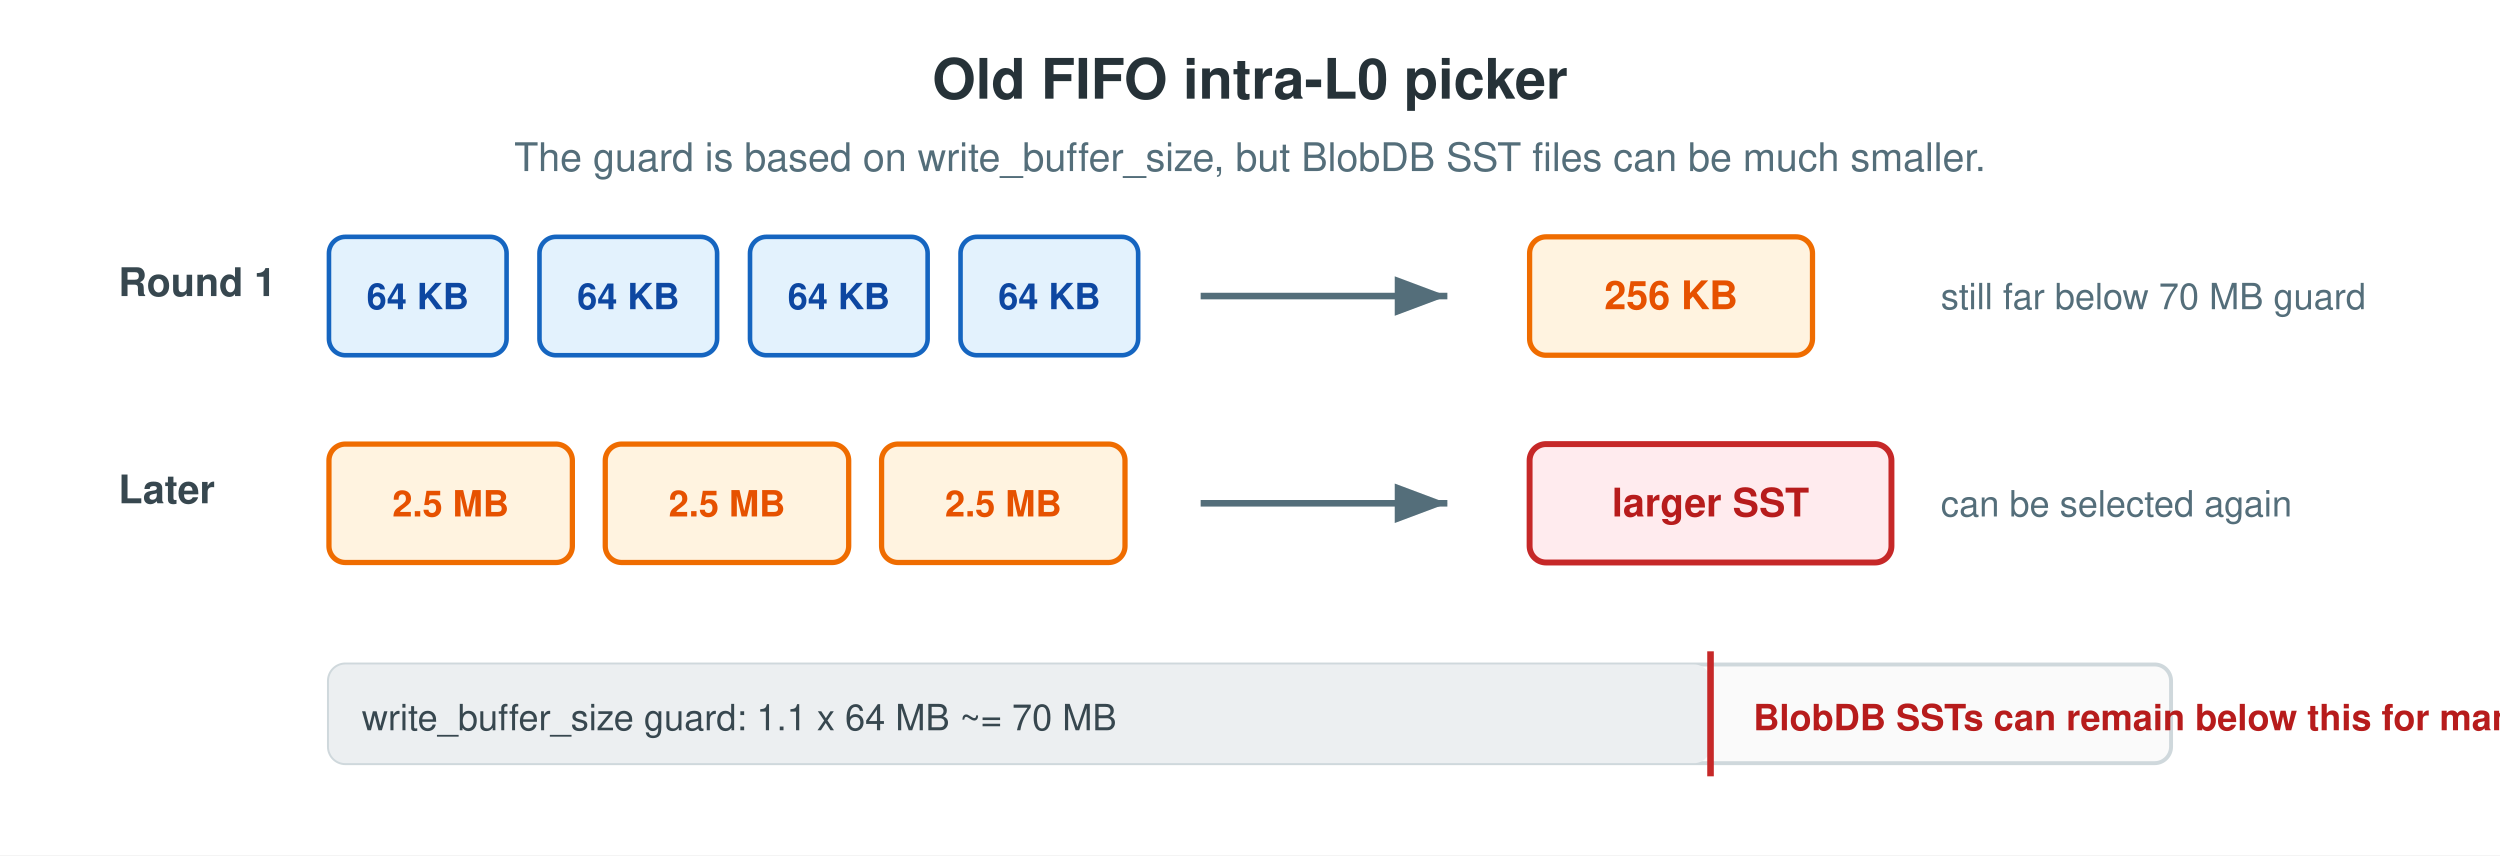
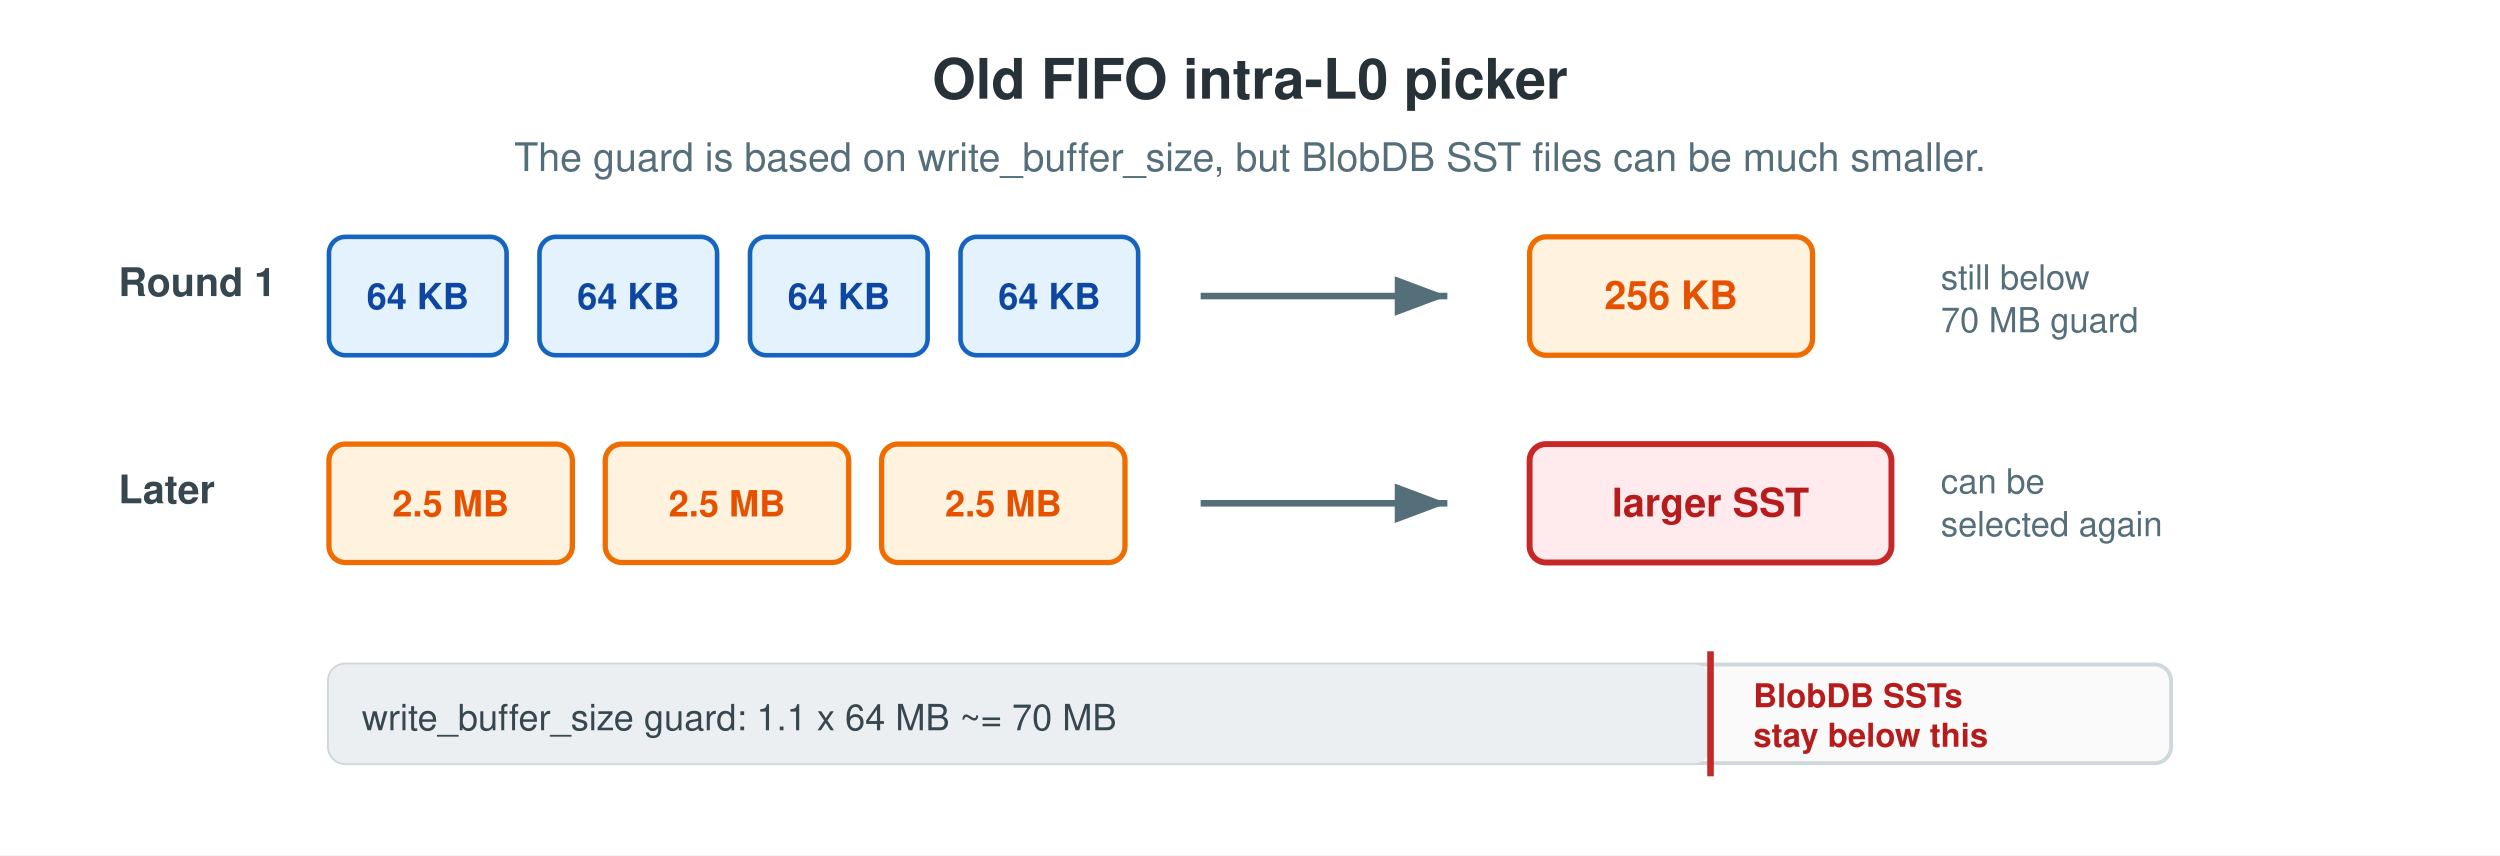
<svg xmlns="http://www.w3.org/2000/svg" width="760" height="260" viewBox="0 0 760 260" font-family="Helvetica, Arial, sans-serif">
  <defs>
    <marker id="old-arrow" markerWidth="10" markerHeight="10" refX="8" refY="3" orient="auto" markerUnits="strokeWidth">
      <path d="M0,0 L8,3 L0,6 z" fill="#546e7a" />
    </marker>
  </defs>
  <rect x="0" y="0" width="760" height="260" fill="#ffffff" />
  <text x="380" y="30" text-anchor="middle" font-size="17" font-weight="bold" fill="#263238">Old FIFO intra-L0 picker</text>
  <text x="380" y="52" text-anchor="middle" font-size="12" fill="#546e7a">The guard is based on write_buffer_size, but BlobDB SST files can be much smaller.</text>
  <text x="36" y="90" font-size="12" font-weight="bold" fill="#37474f">Round 1</text>
  <rect x="100" y="72" width="54" height="36" rx="5" fill="#e3f2fd" stroke="#1565c0" stroke-width="1.4" />
  <text x="127" y="94" text-anchor="middle" font-size="11" font-weight="bold" fill="#0d47a1">64 KB</text>
  <rect x="164" y="72" width="54" height="36" rx="5" fill="#e3f2fd" stroke="#1565c0" stroke-width="1.4" />
  <text x="191" y="94" text-anchor="middle" font-size="11" font-weight="bold" fill="#0d47a1">64 KB</text>
  <rect x="228" y="72" width="54" height="36" rx="5" fill="#e3f2fd" stroke="#1565c0" stroke-width="1.4" />
  <text x="255" y="94" text-anchor="middle" font-size="11" font-weight="bold" fill="#0d47a1">64 KB</text>
  <rect x="292" y="72" width="54" height="36" rx="5" fill="#e3f2fd" stroke="#1565c0" stroke-width="1.4" />
  <text x="319" y="94" text-anchor="middle" font-size="11" font-weight="bold" fill="#0d47a1">64 KB</text>
  <line x1="365" y1="90" x2="440" y2="90" stroke="#546e7a" stroke-width="2" marker-end="url(#old-arrow)" />
  <rect x="465" y="72" width="86" height="36" rx="5" fill="#fff3e0" stroke="#ef6c00" stroke-width="1.6" />
  <text x="508" y="94" text-anchor="middle" font-size="12" font-weight="bold" fill="#e65100">256 KB</text>
-   <text x="590" y="94" font-size="11" fill="#546e7a">still far below 70 MB guard</text>
+   <text x="590" y="88" font-size="10.5" fill="#546e7a">still below</text>
+   <text x="590" y="101" font-size="10.5" fill="#546e7a">70 MB guard</text>
  <text x="36" y="153" font-size="12" font-weight="bold" fill="#37474f">Later</text>
  <rect x="100" y="135" width="74" height="36" rx="5" fill="#fff3e0" stroke="#ef6c00" stroke-width="1.6" />
  <text x="137" y="157" text-anchor="middle" font-size="11" font-weight="bold" fill="#e65100">2.5 MB</text>
  <rect x="184" y="135" width="74" height="36" rx="5" fill="#fff3e0" stroke="#ef6c00" stroke-width="1.6" />
  <text x="221" y="157" text-anchor="middle" font-size="11" font-weight="bold" fill="#e65100">2.5 MB</text>
  <rect x="268" y="135" width="74" height="36" rx="5" fill="#fff3e0" stroke="#ef6c00" stroke-width="1.6" />
  <text x="305" y="157" text-anchor="middle" font-size="11" font-weight="bold" fill="#e65100">2.5 MB</text>
  <line x1="365" y1="153" x2="440" y2="153" stroke="#546e7a" stroke-width="2" marker-end="url(#old-arrow)" />
  <rect x="465" y="135" width="110" height="36" rx="5" fill="#ffebee" stroke="#c62828" stroke-width="1.8" />
  <text x="520" y="157" text-anchor="middle" font-size="12" font-weight="bold" fill="#b71c1c">larger SST</text>
-   <text x="590" y="157" font-size="11" fill="#546e7a">can be selected again</text>
+   <text x="590" y="150" font-size="10.5" fill="#546e7a">can be</text>
+   <text x="590" y="163" font-size="10.5" fill="#546e7a">selected again</text>
  <rect x="100" y="202" width="560" height="30" rx="5" fill="#fafafa" stroke="#cfd8dc" stroke-width="1.2" />
  <rect x="100" y="202" width="420" height="30" rx="5" fill="#eceff1" />
  <text x="110" y="222" font-size="11" fill="#37474f">write_buffer_size guard: 1.1 x 64 MB ~= 70 MB</text>
  <line x1="520" y1="198" x2="520" y2="236" stroke="#c62828" stroke-width="2" />
-   <text x="533" y="222" font-size="11" font-weight="bold" fill="#b71c1c">BlobDB SSTs can remain below this for many rounds</text>
+   <text x="533" y="215" font-size="10" font-weight="bold" fill="#b71c1c">BlobDB SSTs</text>
+   <text x="533" y="227" font-size="10" font-weight="bold" fill="#b71c1c">stay below this</text>
</svg>
